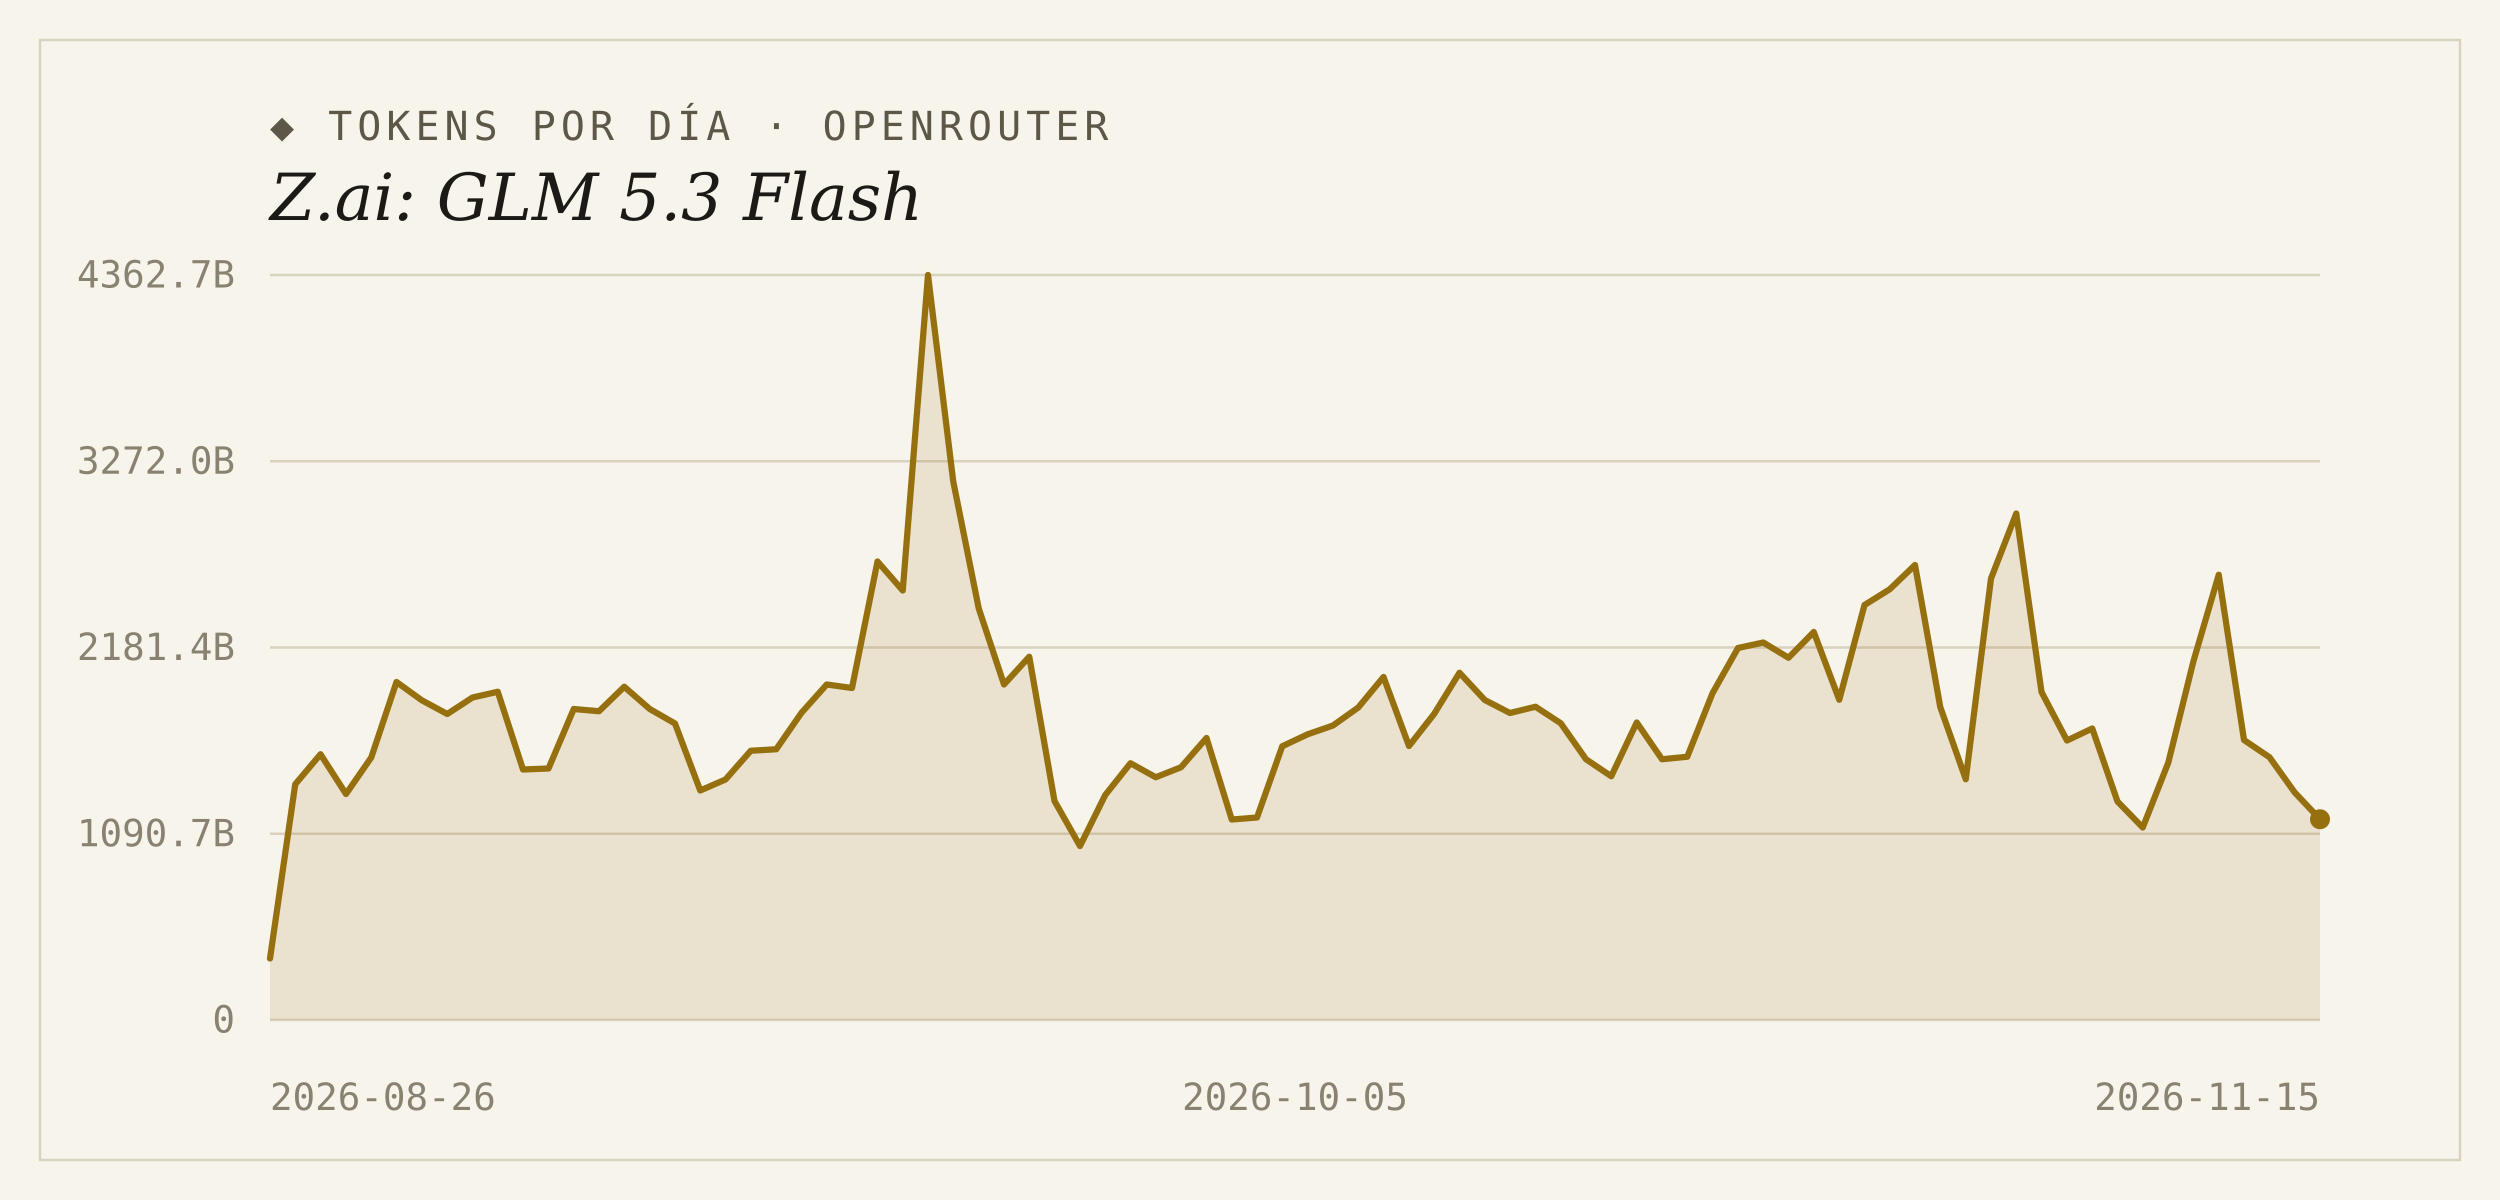
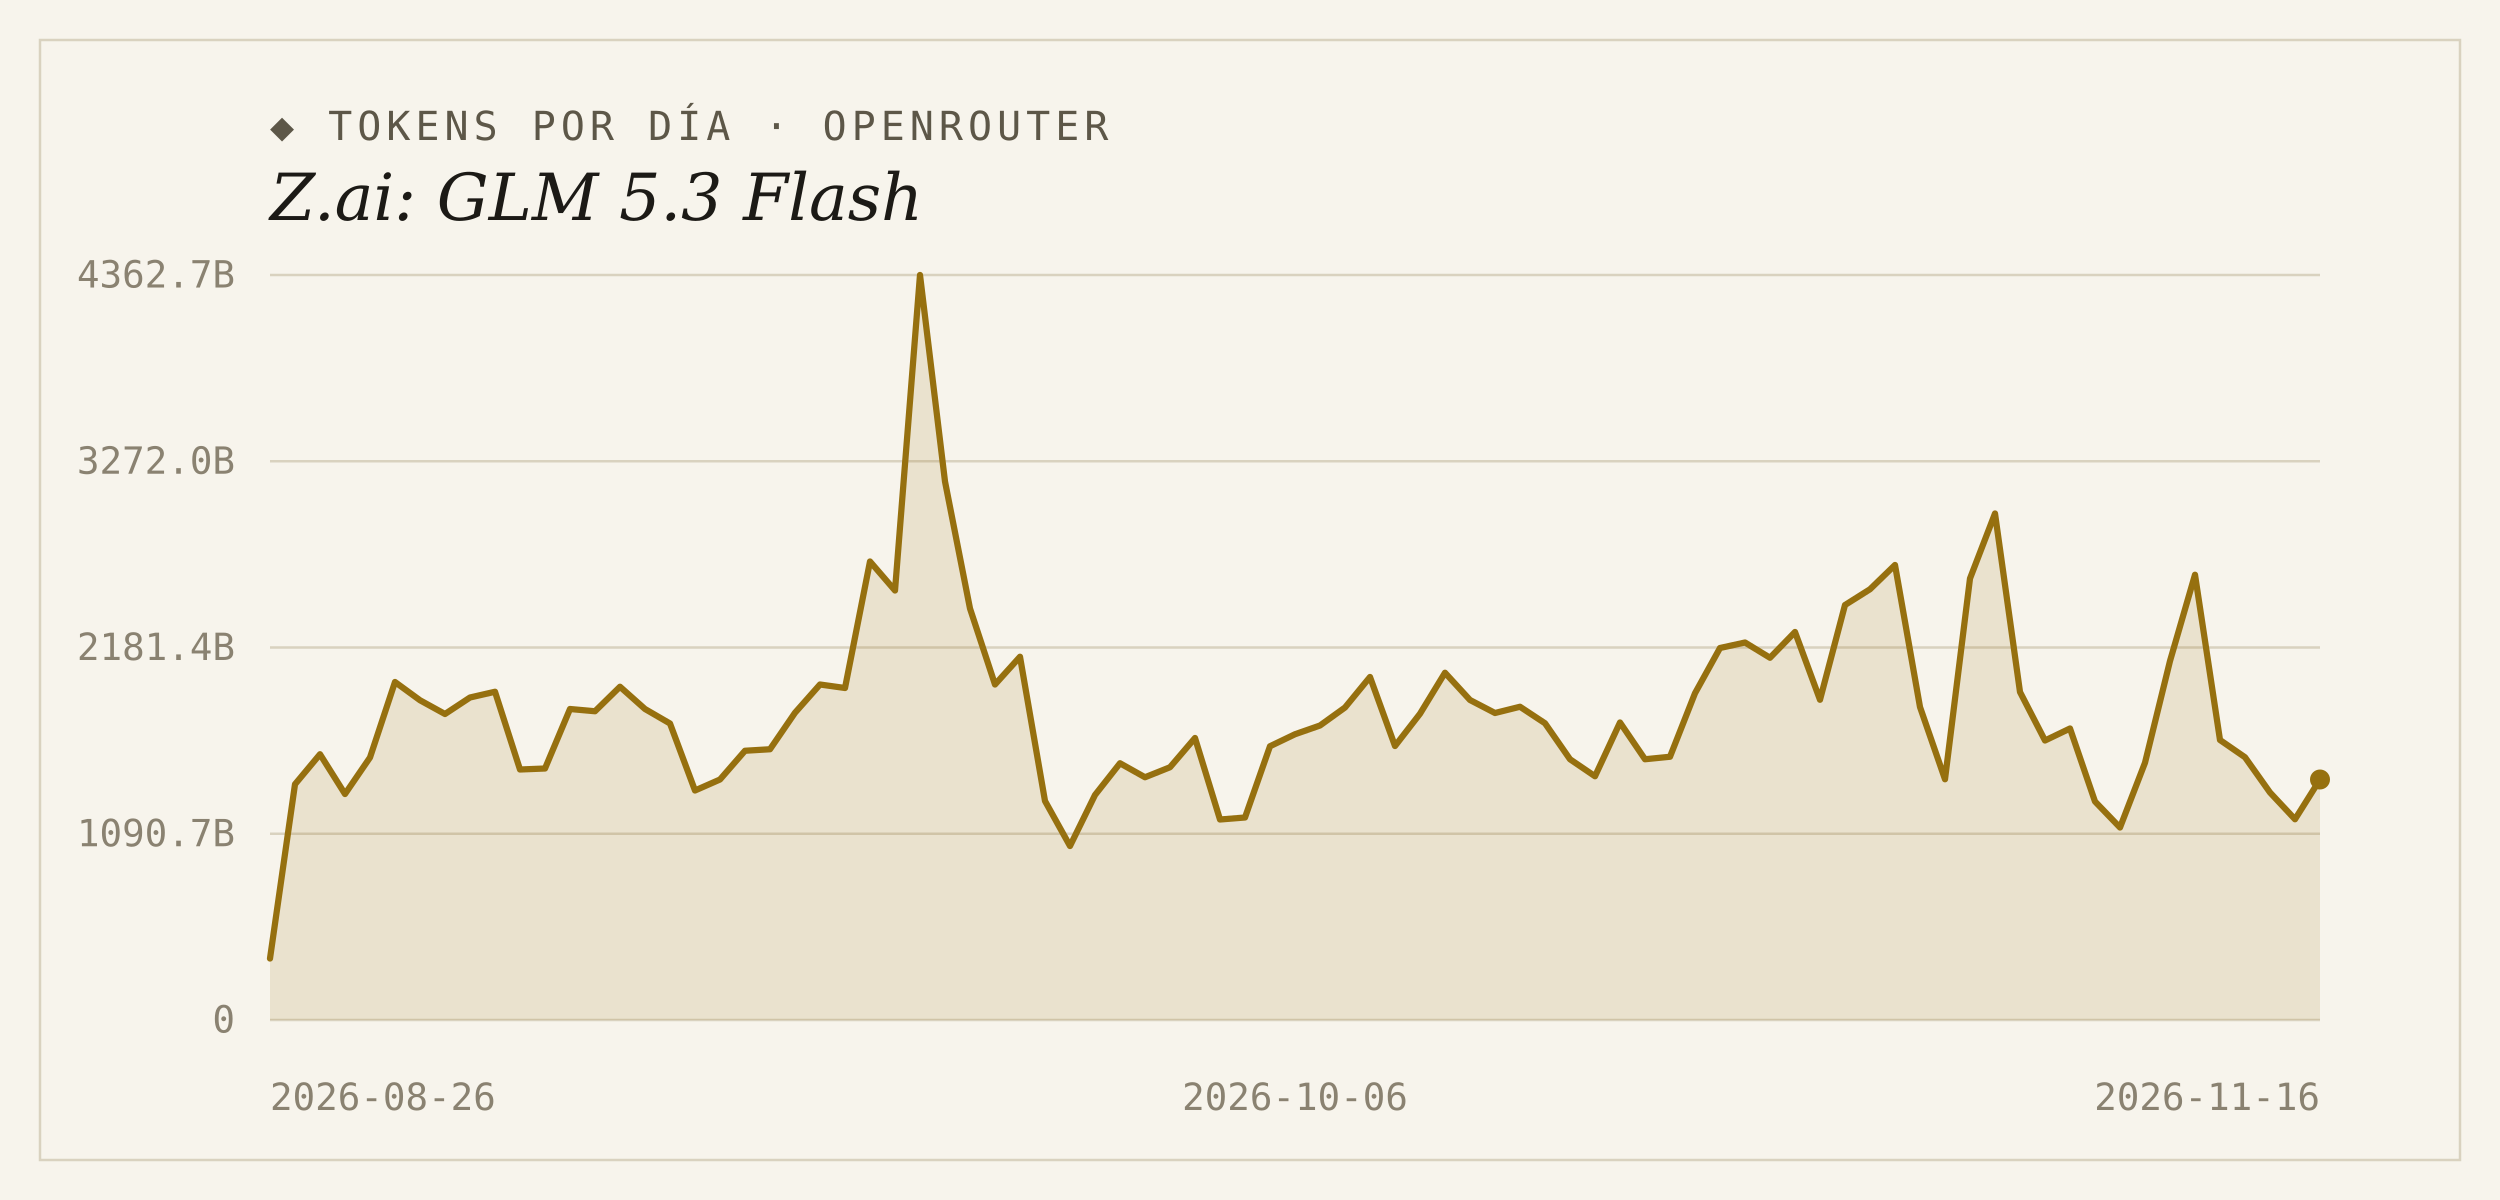
<svg xmlns="http://www.w3.org/2000/svg" width="1000" height="480" viewBox="0 0 1000 480">
  <rect width="1000" height="480" fill="#f7f4ec" />
  <rect x="16" y="16" width="968" height="448" fill="none" stroke="#d9d2bf" stroke-width="1" />
  <text x="108" y="56" font-family="'DejaVu Sans Mono', Consolas, monospace" font-size="16" letter-spacing="2" fill="#5d5748">◆ TOKENS POR DÍA · OPENROUTER</text>
  <text x="108" y="88" font-family="Georgia, 'DejaVu Serif', serif" font-size="26" font-style="italic" fill="#1c1a16">Z.ai: GLM 5.3 Flash</text>
  <line x1="108" y1="408.0" x2="928" y2="408.0" stroke="#d9d2bf" stroke-width="1" />
  <text x="94" y="413" text-anchor="end" font-family="'DejaVu Sans Mono', Consolas, monospace" font-size="15" fill="#8a8271">0</text>
  <line x1="108" y1="333.5" x2="928" y2="333.5" stroke="#d9d2bf" stroke-width="1" />
  <text x="94" y="338.5" text-anchor="end" font-family="'DejaVu Sans Mono', Consolas, monospace" font-size="15" fill="#8a8271">1090.7B</text>
  <line x1="108" y1="259.0" x2="928" y2="259.0" stroke="#d9d2bf" stroke-width="1" />
  <text x="94" y="264" text-anchor="end" font-family="'DejaVu Sans Mono', Consolas, monospace" font-size="15" fill="#8a8271">2181.4B</text>
  <line x1="108" y1="184.5" x2="928" y2="184.5" stroke="#d9d2bf" stroke-width="1" />
  <text x="94" y="189.5" text-anchor="end" font-family="'DejaVu Sans Mono', Consolas, monospace" font-size="15" fill="#8a8271">3272.0B</text>
  <line x1="108" y1="110.0" x2="928" y2="110.0" stroke="#d9d2bf" stroke-width="1" />
  <text x="94" y="115" text-anchor="end" font-family="'DejaVu Sans Mono', Consolas, monospace" font-size="15" fill="#8a8271">4362.7B</text>
-   <path d="M 108,408.0 L 108.0,383.4 L 118.1,313.7 L 128.2,301.7 L 138.4,317.6 L 148.5,303.0 L 158.6,272.8 L 168.7,280.1 L 178.9,285.6 L 189.0,279.0 L 199.1,276.7 L 209.2,307.8 L 219.4,307.4 L 229.5,283.6 L 239.6,284.5 L 249.7,274.7 L 259.9,283.6 L 270.0,289.4 L 280.1,316.2 L 290.2,311.8 L 300.3,300.3 L 310.5,299.7 L 320.6,285.1 L 330.7,273.8 L 340.8,275.2 L 351.0,224.6 L 361.1,236.2 L 371.2,110.0 L 381.3,192.6 L 391.5,243.4 L 401.6,273.8 L 411.7,262.7 L 421.8,320.4 L 432.0,338.4 L 442.1,318.0 L 452.2,305.3 L 462.3,310.9 L 472.4,306.9 L 482.6,295.2 L 492.7,327.8 L 502.8,327.0 L 512.9,298.5 L 523.1,293.7 L 533.2,290.2 L 543.3,283.0 L 553.4,270.8 L 563.6,298.4 L 573.7,285.5 L 583.8,269.1 L 593.9,280.0 L 604.0,285.2 L 614.2,282.7 L 624.3,289.3 L 634.4,303.7 L 644.5,310.5 L 654.7,289.0 L 664.8,303.7 L 674.9,302.7 L 685.0,277.3 L 695.2,259.2 L 705.3,257.0 L 715.4,263.1 L 725.5,252.8 L 735.7,279.9 L 745.8,242.0 L 755.9,235.7 L 766.0,226.0 L 776.1,282.8 L 786.3,311.7 L 796.4,231.4 L 806.5,205.4 L 816.6,276.8 L 826.8,296.2 L 836.9,291.4 L 847.0,320.6 L 857.1,331.0 L 867.3,305.1 L 877.4,264.4 L 887.5,229.9 L 897.6,296.0 L 907.8,302.9 L 917.9,317.0 L 928.0,327.7 L 928.0,408.0 Z" fill="#96700f" fill-opacity="0.14" />
-   <polyline points="108.0,383.4 118.1,313.7 128.2,301.7 138.4,317.6 148.5,303.0 158.6,272.8 168.7,280.1 178.9,285.6 189.0,279.0 199.1,276.7 209.2,307.8 219.4,307.4 229.5,283.6 239.6,284.5 249.7,274.7 259.9,283.6 270.0,289.4 280.1,316.2 290.2,311.8 300.3,300.3 310.5,299.7 320.6,285.1 330.7,273.8 340.8,275.2 351.0,224.6 361.1,236.2 371.2,110.0 381.3,192.6 391.5,243.4 401.6,273.8 411.7,262.7 421.8,320.4 432.0,338.4 442.1,318.0 452.2,305.3 462.3,310.9 472.4,306.9 482.6,295.2 492.7,327.8 502.8,327.0 512.9,298.5 523.1,293.7 533.2,290.2 543.3,283.0 553.4,270.8 563.6,298.4 573.7,285.5 583.8,269.1 593.9,280.0 604.0,285.2 614.2,282.7 624.3,289.3 634.4,303.7 644.5,310.5 654.7,289.0 664.8,303.7 674.9,302.7 685.0,277.3 695.2,259.2 705.3,257.0 715.4,263.1 725.5,252.8 735.7,279.9 745.8,242.0 755.9,235.7 766.0,226.0 776.1,282.8 786.3,311.7 796.4,231.4 806.5,205.4 816.6,276.8 826.8,296.2 836.9,291.4 847.0,320.6 857.1,331.0 867.3,305.1 877.4,264.4 887.5,229.9 897.6,296.0 907.8,302.9 917.9,317.0 928.0,327.7" fill="none" stroke="#96700f" stroke-width="2.5" stroke-linejoin="round" stroke-linecap="round" />
-   <circle cx="928.0" cy="327.7" r="4" fill="#96700f" />
+   <path d="M 108,408.0 L 108.0,383.4 L 118.0,313.7 L 128.0,301.7 L 138.0,317.6 L 148.0,303.0 L 158.0,272.8 L 168.0,280.1 L 178.0,285.6 L 188.0,279.0 L 198.0,276.7 L 208.0,307.8 L 218.0,307.4 L 228.0,283.6 L 238.0,284.5 L 248.0,274.7 L 258.0,283.6 L 268.0,289.4 L 278.0,316.2 L 288.0,311.8 L 298.0,300.3 L 308.0,299.7 L 318.0,285.1 L 328.0,273.8 L 338.0,275.2 L 348.0,224.6 L 358.0,236.2 L 368.0,110.0 L 378.0,192.6 L 388.0,243.4 L 398.0,273.8 L 408.0,262.7 L 418.0,320.4 L 428.0,338.4 L 438.0,318.0 L 448.0,305.3 L 458.0,310.9 L 468.0,306.9 L 478.0,295.2 L 488.0,327.8 L 498.0,327.0 L 508.0,298.5 L 518.0,293.7 L 528.0,290.2 L 538.0,283.0 L 548.0,270.8 L 558.0,298.4 L 568.0,285.5 L 578.0,269.1 L 588.0,280.0 L 598.0,285.2 L 608.0,282.7 L 618.0,289.3 L 628.0,303.7 L 638.0,310.5 L 648.0,289.0 L 658.0,303.7 L 668.0,302.7 L 678.0,277.3 L 688.0,259.2 L 698.0,257.0 L 708.0,263.1 L 718.0,252.8 L 728.0,279.9 L 738.0,242.0 L 748.0,235.7 L 758.0,226.0 L 768.0,282.8 L 778.0,311.7 L 788.0,231.4 L 798.0,205.4 L 808.0,276.8 L 818.0,296.2 L 828.0,291.4 L 838.0,320.6 L 848.0,331.0 L 858.0,305.1 L 868.0,264.4 L 878.0,229.9 L 888.0,296.0 L 898.0,302.9 L 908.0,317.0 L 918.0,327.7 L 928.0,311.8 L 928.0,408.0 Z" fill="#96700f" fill-opacity="0.14" />
+   <polyline points="108.0,383.4 118.0,313.7 128.0,301.7 138.0,317.6 148.0,303.0 158.0,272.8 168.0,280.1 178.0,285.6 188.0,279.0 198.0,276.7 208.0,307.8 218.0,307.4 228.0,283.6 238.0,284.5 248.0,274.7 258.0,283.6 268.0,289.4 278.0,316.2 288.0,311.8 298.0,300.3 308.0,299.7 318.0,285.1 328.0,273.8 338.0,275.2 348.0,224.6 358.0,236.2 368.0,110.0 378.0,192.6 388.0,243.4 398.0,273.8 408.0,262.7 418.0,320.4 428.0,338.4 438.0,318.0 448.0,305.3 458.0,310.9 468.0,306.9 478.0,295.2 488.0,327.8 498.0,327.0 508.0,298.5 518.0,293.7 528.0,290.2 538.0,283.0 548.0,270.8 558.0,298.4 568.0,285.5 578.0,269.1 588.0,280.0 598.0,285.2 608.0,282.7 618.0,289.3 628.0,303.7 638.0,310.5 648.0,289.0 658.0,303.7 668.0,302.7 678.0,277.3 688.0,259.2 698.0,257.0 708.0,263.1 718.0,252.8 728.0,279.9 738.0,242.0 748.0,235.7 758.0,226.0 768.0,282.8 778.0,311.7 788.0,231.4 798.0,205.4 808.0,276.8 818.0,296.2 828.0,291.4 838.0,320.6 848.0,331.0 858.0,305.1 868.0,264.4 878.0,229.9 888.0,296.0 898.0,302.9 908.0,317.0 918.0,327.7 928.0,311.8" fill="none" stroke="#96700f" stroke-width="2.5" stroke-linejoin="round" stroke-linecap="round" />
+   <circle cx="928.0" cy="311.8" r="4" fill="#96700f" />
  <text x="108" y="444" text-anchor="start" font-family="'DejaVu Sans Mono', Consolas, monospace" font-size="15" fill="#8a8271">2026-08-26</text>
-   <text x="518" y="444" text-anchor="middle" font-family="'DejaVu Sans Mono', Consolas, monospace" font-size="15" fill="#8a8271">2026-10-05</text>
-   <text x="928" y="444" text-anchor="end" font-family="'DejaVu Sans Mono', Consolas, monospace" font-size="15" fill="#8a8271">2026-11-15</text>
+   <text x="518" y="444" text-anchor="middle" font-family="'DejaVu Sans Mono', Consolas, monospace" font-size="15" fill="#8a8271">2026-10-06</text>
+   <text x="928" y="444" text-anchor="end" font-family="'DejaVu Sans Mono', Consolas, monospace" font-size="15" fill="#8a8271">2026-11-16</text>
</svg>
